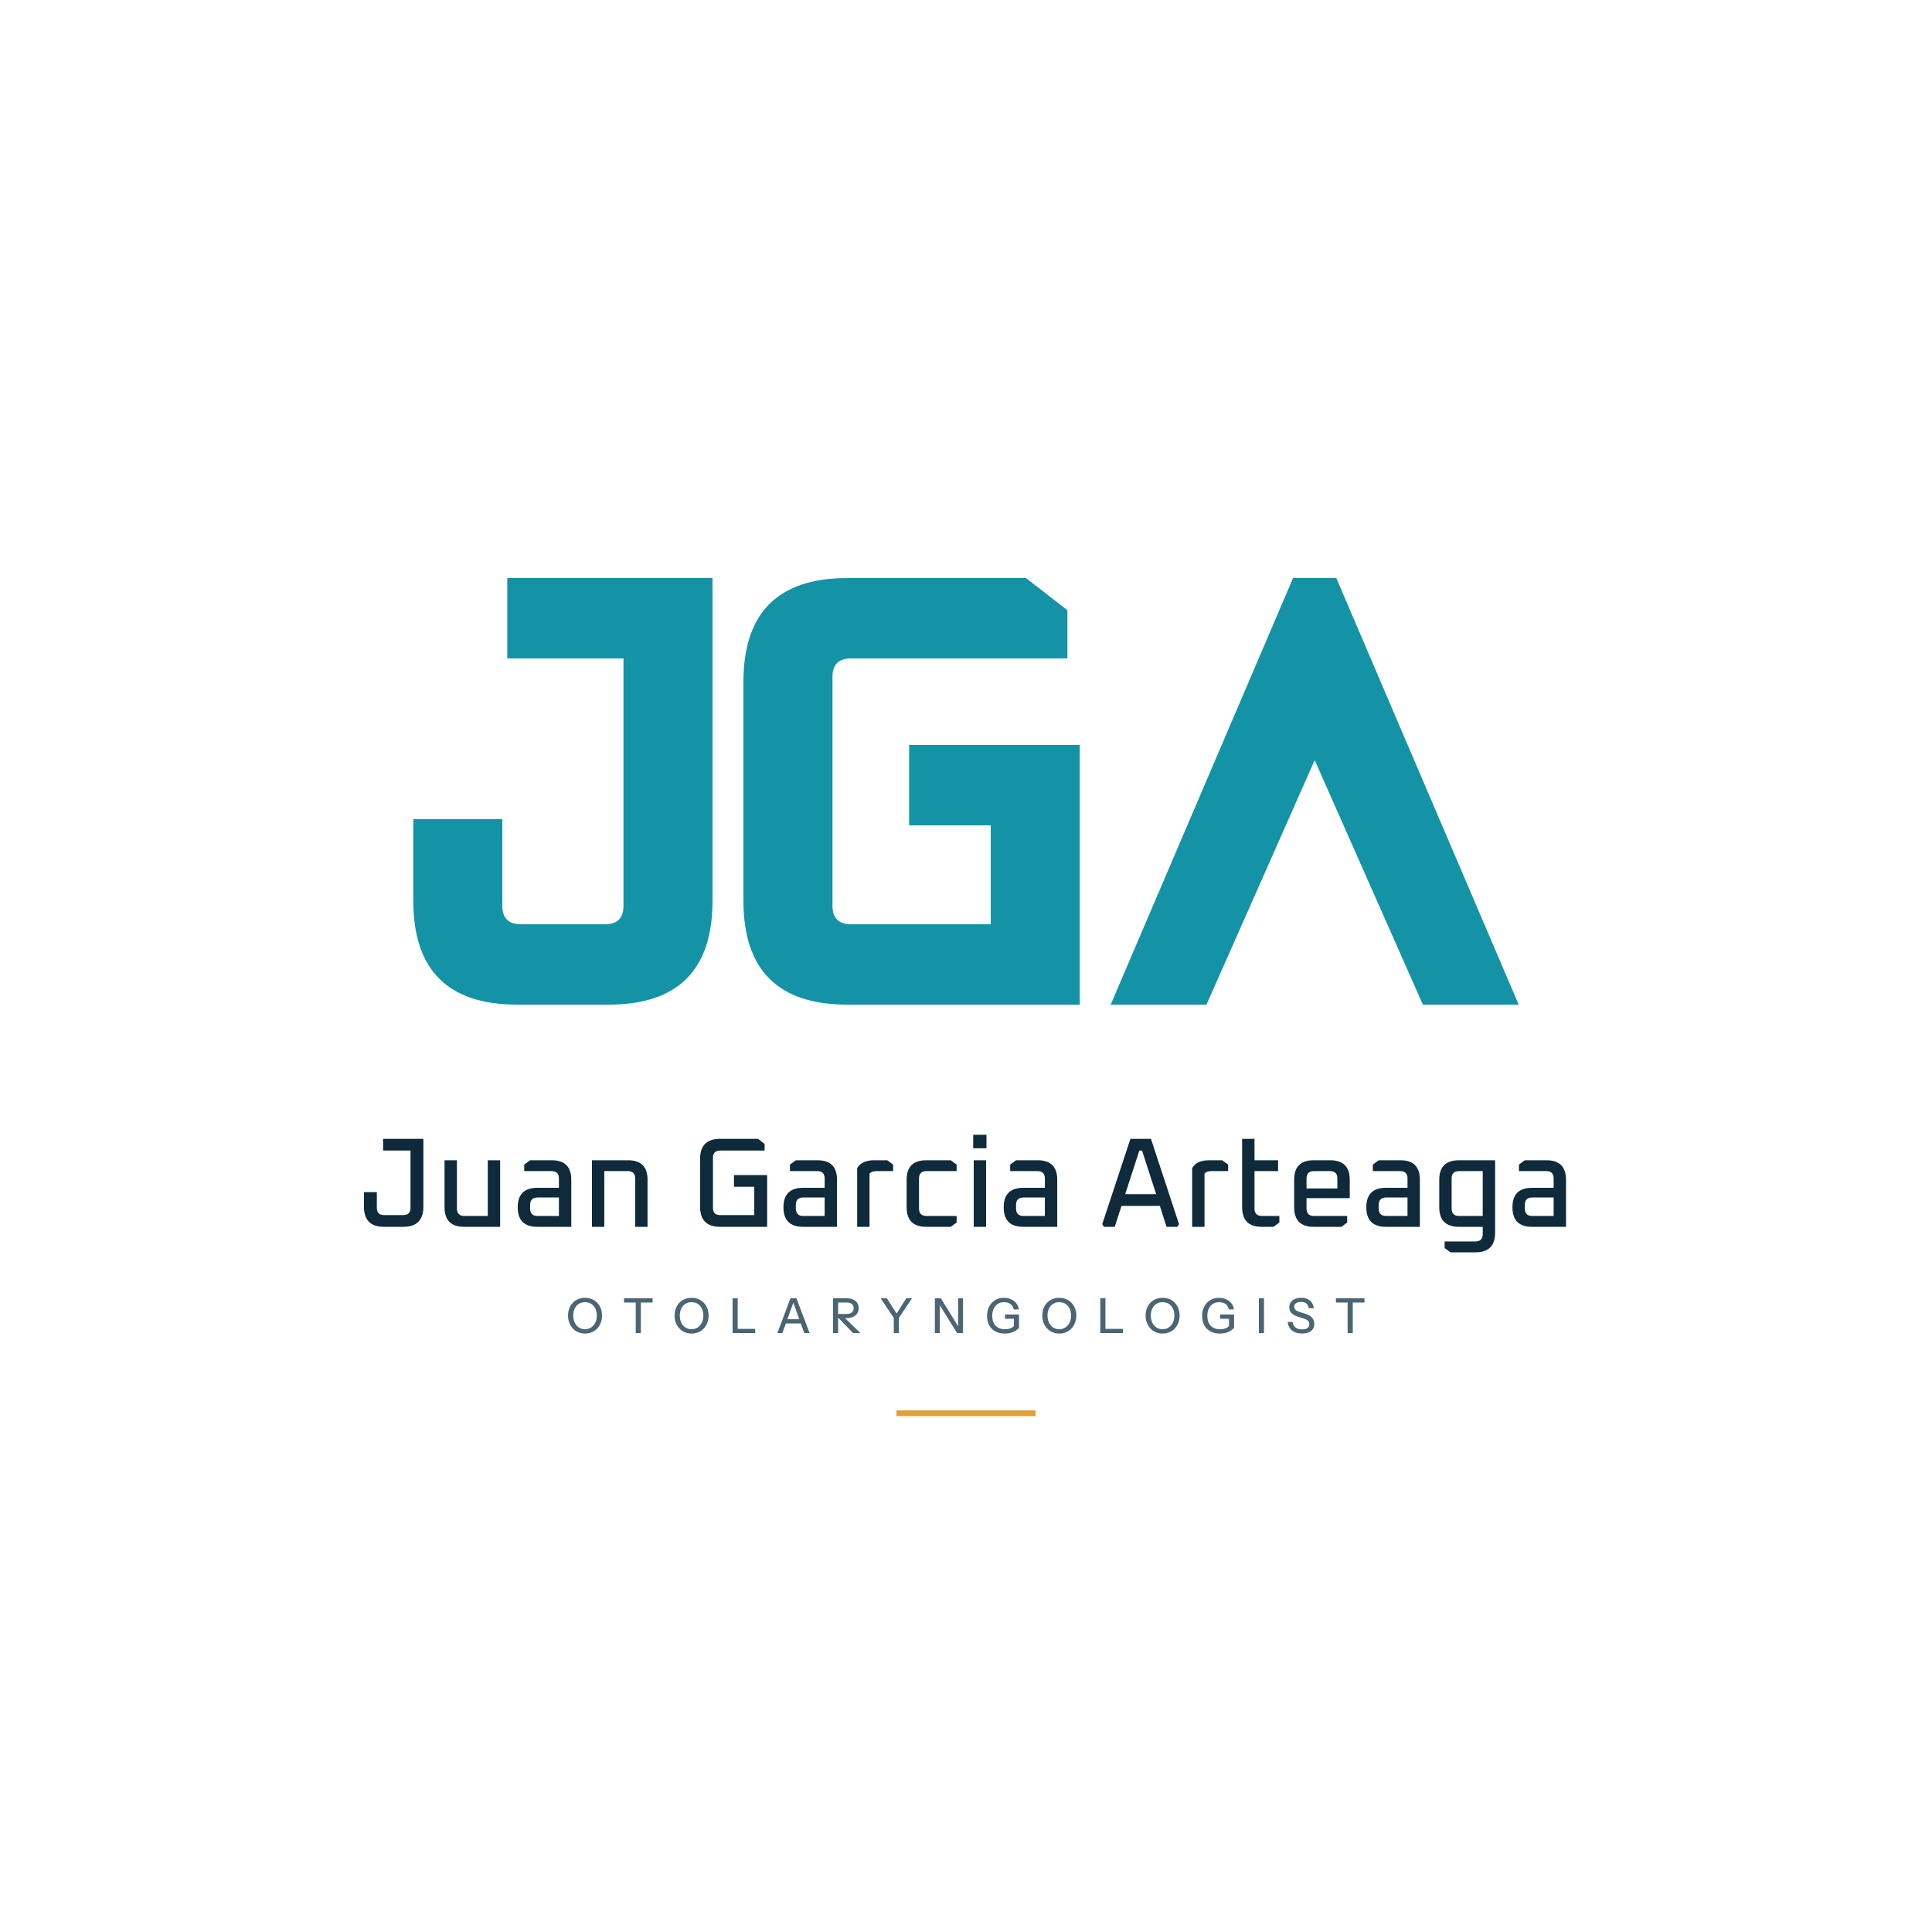
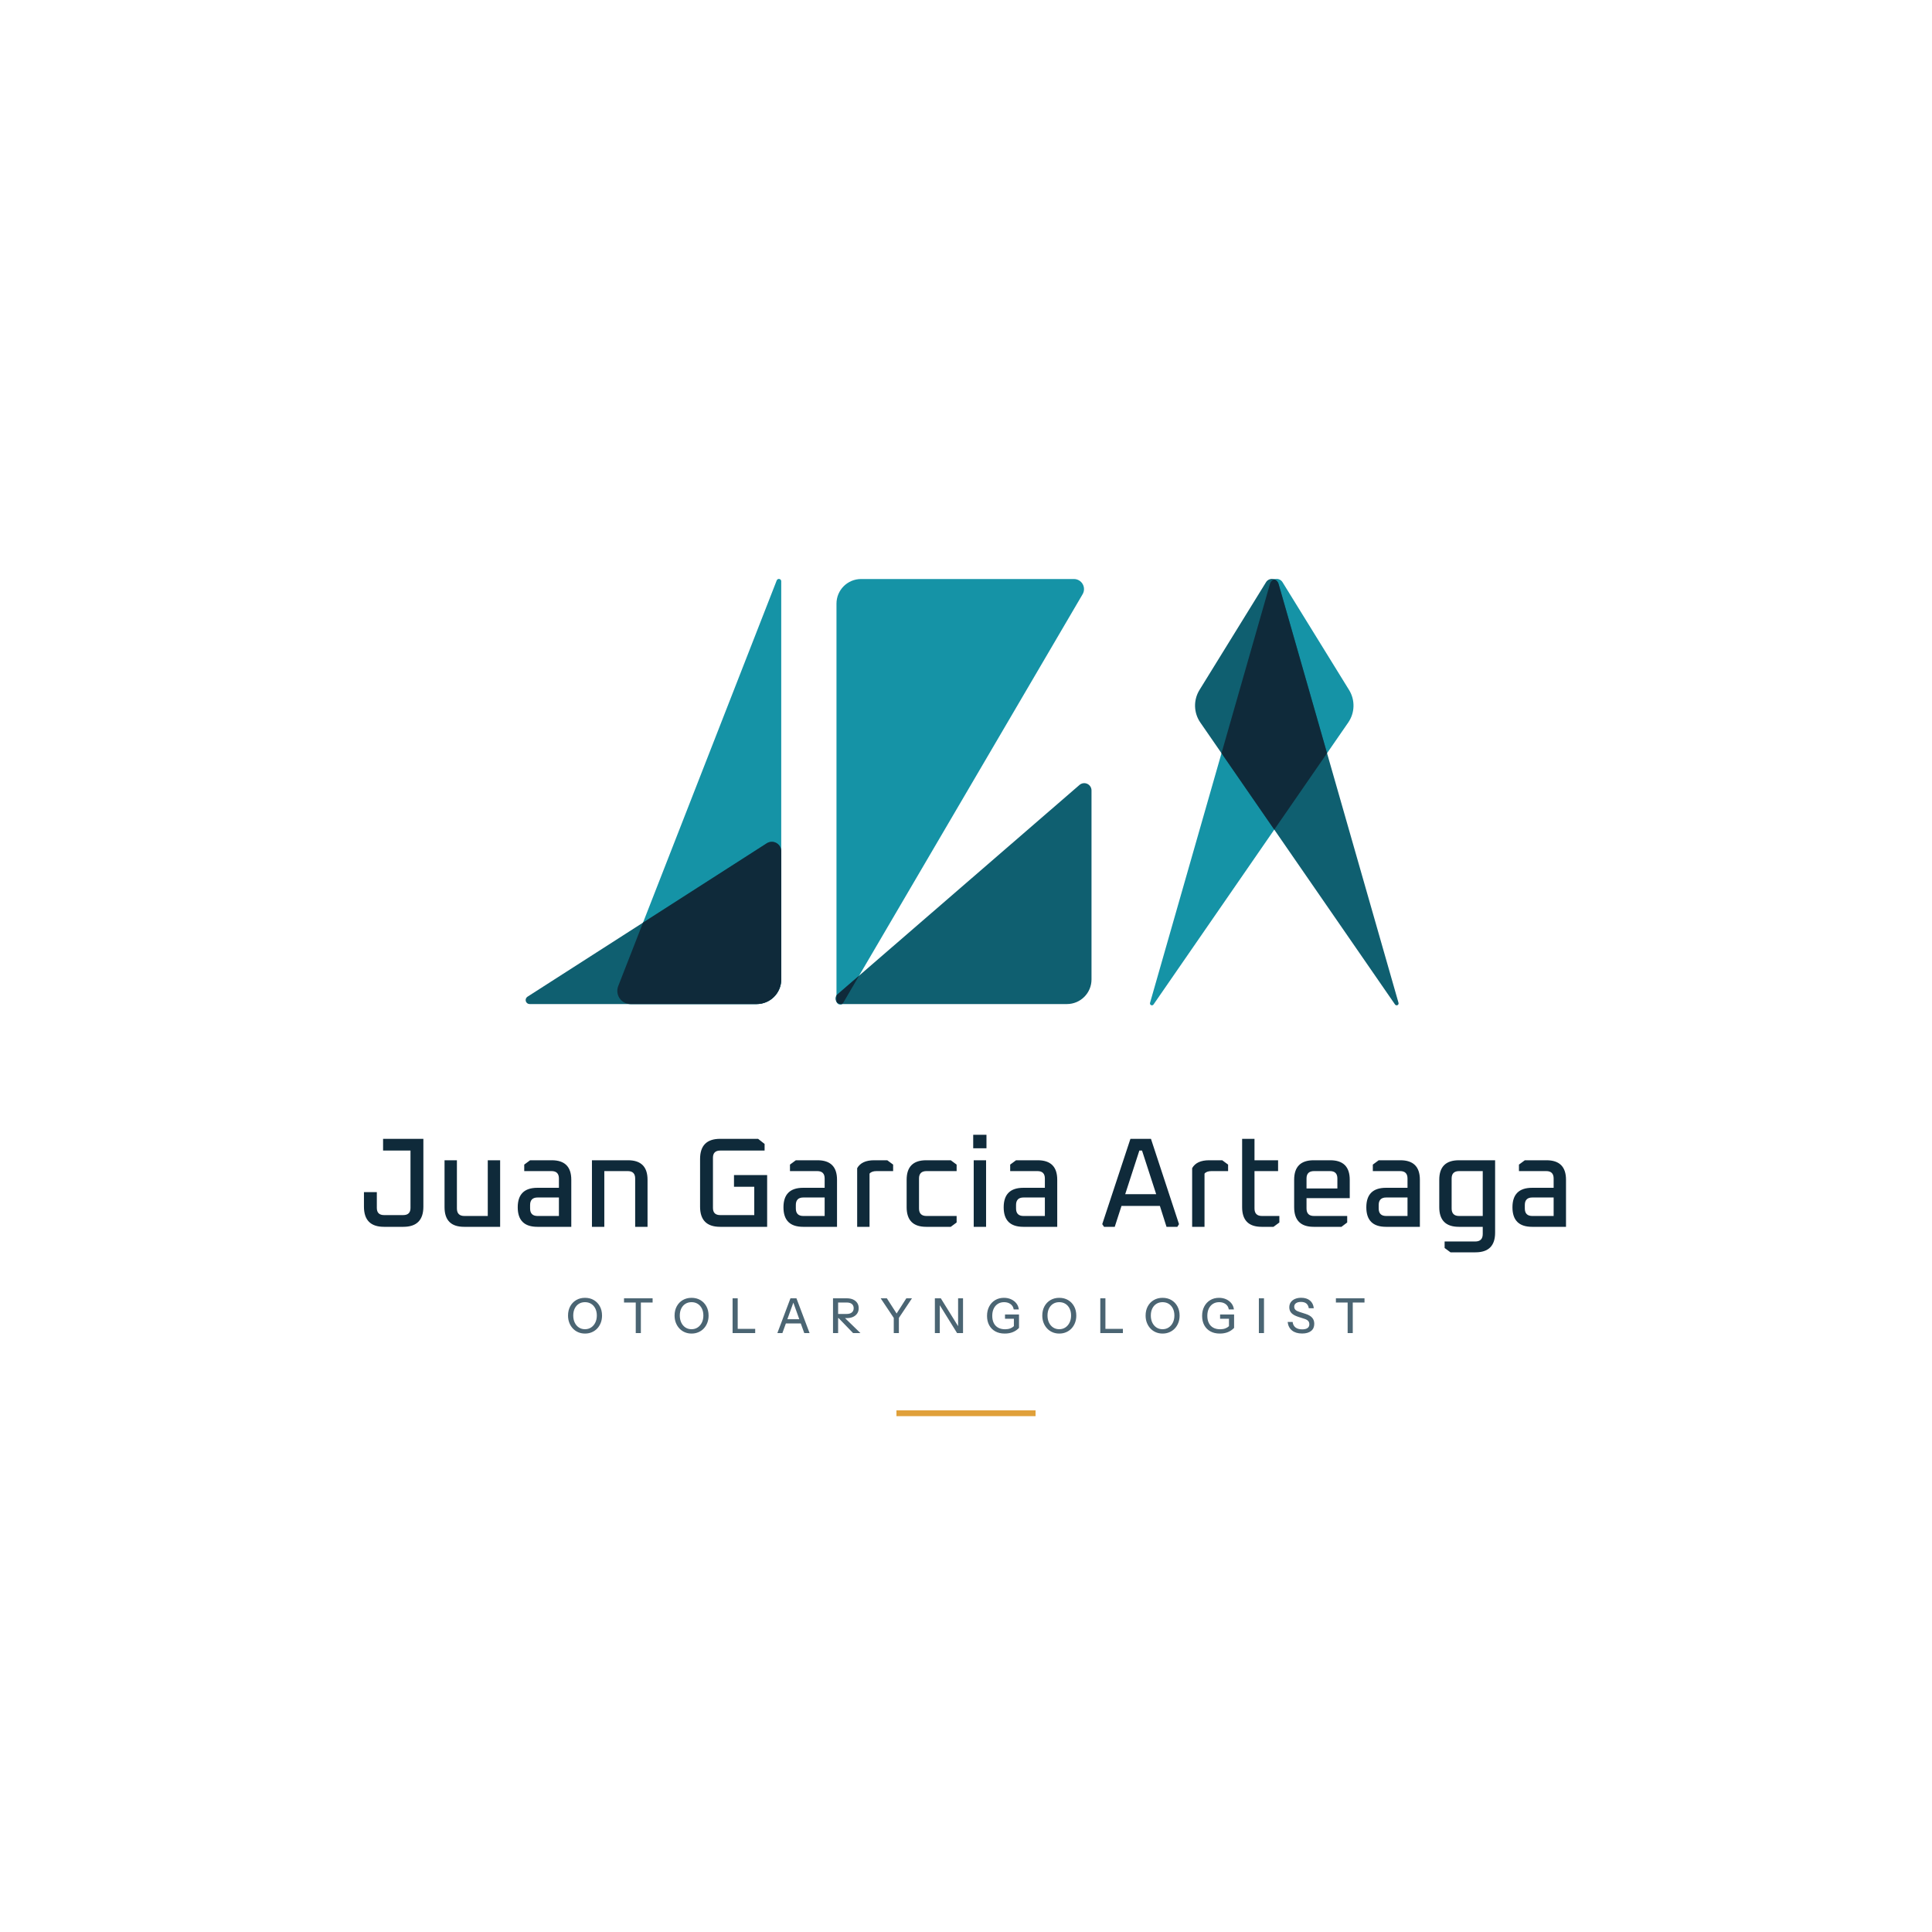
<svg xmlns="http://www.w3.org/2000/svg" viewBox="0 0 1000 1000" width="1000" height="1000">
  <rect width="100%" height="100%" fill="#ffffff" />
-   <path d="M213.92 466.24V424.0H260.0V468.8Q260.0 478.4 269.6 478.4H313.12Q322.72 478.4 322.72 468.8V340.8H262.56V299.2H368.8V466.24Q368.8 520.0 315.04 520.0H267.68Q213.92 520.0 213.92 466.24ZM384.8 466.24V352.96Q384.8 299.2 438.56 299.2H531.04L552.48 315.84V340.8H440.48Q430.88 340.8 430.88 350.4V468.8Q430.88 478.4 440.48 478.4H512.8V427.2H470.56V385.6H558.88V520.0H438.56Q384.8 520.0 384.8 466.24ZM574.88 520.00L669.28 299.20L691.68 299.20L786.08 520.00L736.48 520.00L680.48 393.44L624.48 520.00Z" fill="#1593a6" filter="none" />
+   <g id="jga" transform="translate(272.363 299.7) scale(2.2)">
+     <defs>
+       <clipPath id="jga-0">
+         <path d="M58.95 0.3A0.55 0.55 0 0 1 60 0.49L60 94.21A5.79 5.79 0 0 1 54.21 100L24.55 100A3.1 3.1 0 0 1 21.65 95.77Z" />
+       </clipPath>
+       <clipPath id="jga-1">
+         <path d="M73 5.79A5.79 5.79 0 0 1 78.79 0L128.86 0A2.37 2.37 0 0 1 130.91 3.57L74.59 99.69A0.85 0.85 0 0 1 73 99.26Z" />
+       </clipPath>
+       <clipPath id="jga-2">
+         <path d="M147.61 100.07A0.46 0.46 0 0 1 146.78 99.68L174.99 1.14A1.63 1.63 0 0 1 177.93 0.73L193.6 26.11A7 7 0 0 1 193.4 33.76Z" />
+       </clipPath>
+     </defs>
+     <path fill="#1593a6" d="M58.95 0.3A0.55 0.55 0 0 1 60 0.49L60 94.21A5.79 5.79 0 0 1 54.21 100L24.55 100A3.1 3.1 0 0 1 21.65 95.77Z" />
+     <path fill="#0f5f70" d="M0.3 98.27A0.94 0.94 0 0 0 0.8 100L54.21 100A5.79 5.79 0 0 0 60 94.21L60 64.05A2.21 2.21 0 0 0 56.59 62.18Z" />
+     <path fill="#0f2a3a" clip-path="url(#jga-0)" d="M0.3 98.27A0.94 0.94 0 0 0 0.8 100L54.21 100A5.79 5.79 0 0 0 60 94.21L60 64.05A2.21 2.21 0 0 0 56.59 62.18Z" />
+     <path fill="#1593a6" d="M73 5.79A5.79 5.79 0 0 1 78.79 0L128.86 0A2.37 2.37 0 0 1 130.91 3.57L74.59 99.69A0.85 0.85 0 0 1 73 99.26Z" />
+     <path fill="#0f5f70" d="M73.21 97.74A1.29 1.29 0 0 0 74.06 100L127.21 100A5.79 5.79 0 0 0 133 94.21L133 49.74A1.71 1.71 0 0 0 130.18 48.44Z" />
+     <path fill="#0f2a3a" clip-path="url(#jga-1)" d="M73.21 97.74A1.29 1.29 0 0 0 74.06 100L127.21 100A5.79 5.79 0 0 0 133 94.21L133 49.74A1.71 1.71 0 0 0 130.18 48.44Z" />
+     <path fill="#1593a6" d="M147.61 100.07A0.46 0.46 0 0 1 146.78 99.68L174.99 1.14A1.63 1.63 0 0 1 177.93 0.73L193.6 26.11A7 7 0 0 1 193.4 33.76Z" />
+     <path fill="#0f5f70" d="M204.39 100.07A0.46 0.46 0 0 0 205.22 99.68L177.01 1.14A1.63 1.63 0 0 0 174.07 0.73L158.4 26.11A7 7 0 0 0 158.6 33.76Z" />
+     <path fill="#0f2a3a" clip-path="url(#jga-2)" d="M204.39 100.07A0.46 0.46 0 0 0 205.22 99.68L177.01 1.14A1.63 1.63 0 0 0 174.07 0.73L158.4 26.11A7 7 0 0 0 158.6 33.76Z" />
+   </g>
  <path d="M188.381 624.572V617.048H195.047V625.232Q195.047 628.928 198.809 628.928H208.709Q212.471 628.928 212.471 625.232V595.532H198.281V589.46H219.137V624.572Q219.137 635.0 208.775 635.0H198.743Q188.381 635.0 188.381 624.572ZM230.093 624.836V600.548H236.495V625.496Q236.495 629.39 240.389 629.39H252.467V600.548H258.869V635.0H240.191Q230.093 635.0 230.093 624.836ZM278.141 635.0Q267.977 635.0 267.977 624.902Q267.977 614.804 278.141 614.804H289.295V609.986Q289.295 606.158 285.467 606.158H271.343V602.792L274.379 600.548H285.599Q295.697 600.548 295.697 610.646V635.0ZM274.379 625.496Q274.379 629.39 278.273 629.39H289.295V619.82H278.273Q274.379 619.82 274.379 623.714ZM306.389 635.0V600.548H325.067Q335.165 600.548 335.165 610.646V635.0H328.763V609.986Q328.763 606.158 324.935 606.158H312.791V635.0ZM362.357 624.572V599.888Q362.357 589.46 372.719 589.46H392.387L395.753 592.1V595.532H372.785Q369.023 595.532 369.023 599.228V625.232Q369.023 628.928 372.785 628.928H390.407V614.276H379.913V608.204H397.073V635.0H372.719Q362.357 635.0 362.357 624.572ZM415.685 635.0Q405.521 635.0 405.521 624.902Q405.521 614.804 415.685 614.804H426.839V609.986Q426.839 606.158 423.011 606.158H408.887V602.792L411.923 600.548H423.143Q433.241 600.548 433.241 610.646V635.0ZM411.923 625.496Q411.923 629.39 415.817 629.39H426.839V619.82H415.817Q411.923 619.82 411.923 623.714ZM443.669 635.0V604.64Q445.979 600.548 452.447 600.548H459.245L462.281 602.792V606.158H453.701Q451.127 606.158 450.071 607.478V635.0ZM469.277 624.836V610.646Q469.277 600.548 479.375 600.548H492.113L495.149 602.792V606.158H479.573Q475.679 606.158 475.679 609.986V625.496Q475.679 629.39 479.573 629.39H495.149V632.756L492.113 635.0H479.375Q469.277 635.0 469.277 624.836ZM503.729 594.344V587.348H510.593V594.344ZM503.993 635.0V600.548H510.395V635.0ZM529.667 635.0Q519.503 635.0 519.503 624.902Q519.503 614.804 529.667 614.804H540.821V609.986Q540.821 606.158 536.993 606.158H522.869V602.792L525.905 600.548H537.125Q547.223 600.548 547.223 610.646V635.0ZM525.905 625.496Q525.905 629.39 529.799 629.39H540.821V619.82H529.799Q525.905 619.82 525.905 623.714ZM570.521 633.614 585.107 589.46H595.733L610.253 633.614L609.395 635.0H603.785L600.353 624.176H580.487L576.989 635.0H571.445ZM582.401 618.104H598.439L591.113 595.532H589.727ZM617.051 635.0V604.64Q619.361 600.548 625.829 600.548H632.627L635.663 602.792V606.158H627.083Q624.509 606.158 623.453 607.478V635.0ZM642.923 624.836V589.46H649.325V600.548H661.535V606.158H649.325V625.496Q649.325 629.39 653.219 629.39H662.195V632.756L659.159 635.0H653.021Q642.923 635.0 642.923 624.836ZM669.851 624.836V610.646Q669.851 600.548 679.949 600.548H688.529Q698.627 600.548 698.627 610.646V620.15H676.253V625.496Q676.253 629.39 680.147 629.39H697.307V632.756L694.337 635.0H679.949Q669.851 635.0 669.851 624.836ZM676.253 615.134H692.225V609.986Q692.225 606.158 688.397 606.158H680.147Q676.253 606.158 676.253 609.986ZM717.371 635.0Q707.207 635.0 707.207 624.902Q707.207 614.804 717.371 614.804H728.525V609.986Q728.525 606.158 724.697 606.158H710.573V602.792L713.609 600.548H724.829Q734.927 600.548 734.927 610.646V635.0ZM713.609 625.496Q713.609 629.39 717.503 629.39H728.525V619.82H717.503Q713.609 619.82 713.609 623.714ZM744.959 624.836V610.646Q744.959 600.548 755.123 600.548H773.867V638.036Q773.867 648.2 763.703 648.2H750.767L747.731 645.956V642.59H763.571Q767.465 642.59 767.465 638.696V635.0H755.123Q744.959 635.0 744.959 624.836ZM751.361 625.496Q751.361 629.39 755.255 629.39H767.465V606.158H755.255Q751.361 606.158 751.361 609.986ZM793.007 635.0Q782.843 635.0 782.843 624.902Q782.843 614.804 793.007 614.804H804.161V609.986Q804.161 606.158 800.333 606.158H786.209V602.792L789.245 600.548H800.465Q810.563 600.548 810.563 610.646V635.0ZM789.245 625.496Q789.245 629.39 793.139 629.39H804.161V619.82H793.139Q789.245 619.82 789.245 623.714Z" fill="#0f2a3a" />
  <rect x="464.0" y="730" width="72" height="3" fill="#e0a03a" />
  <path d="M302.812 690.25Q300.887 690.25 299.288 689.562Q297.688 688.875 296.512 687.625Q295.337 686.375 294.675 684.675Q294.012 682.975 294.012 680.925Q294.012 678.225 295.137 676.15Q296.262 674.075 298.25 672.913Q300.238 671.75 302.788 671.75Q305.387 671.75 307.362 672.913Q309.337 674.075 310.475 676.15Q311.613 678.225 311.613 680.95Q311.613 682.975 310.95 684.688Q310.288 686.4 309.113 687.638Q307.938 688.875 306.325 689.562Q304.712 690.25 302.812 690.25ZM302.788 688.0Q304.587 688.0 305.962 687.087Q307.337 686.175 308.125 684.575Q308.913 682.975 308.913 680.9Q308.913 678.85 308.138 677.288Q307.363 675.725 305.988 674.862Q304.613 674.0 302.788 674.0Q300.962 674.0 299.6 674.862Q298.238 675.725 297.475 677.275Q296.712 678.825 296.712 680.9Q296.712 683.0 297.487 684.6Q298.262 686.2 299.625 687.1Q300.988 688.0 302.788 688.0ZM329.062 690.0V674.175H322.988V672.0H337.788V674.175H331.712V690.0ZM357.962 690.25Q356.037 690.25 354.438 689.562Q352.837 688.875 351.662 687.625Q350.487 686.375 349.825 684.675Q349.162 682.975 349.162 680.925Q349.162 678.225 350.287 676.15Q351.412 674.075 353.4 672.913Q355.387 671.75 357.938 671.75Q360.537 671.75 362.512 672.913Q364.487 674.075 365.625 676.15Q366.762 678.225 366.762 680.95Q366.762 682.975 366.1 684.688Q365.438 686.4 364.262 687.638Q363.087 688.875 361.475 689.562Q359.862 690.25 357.962 690.25ZM357.938 688.0Q359.737 688.0 361.112 687.087Q362.487 686.175 363.275 684.575Q364.062 682.975 364.062 680.9Q364.062 678.85 363.288 677.288Q362.512 675.725 361.137 674.862Q359.762 674.0 357.938 674.0Q356.112 674.0 354.75 674.862Q353.387 675.725 352.625 677.275Q351.862 678.825 351.862 680.9Q351.862 683.0 352.637 684.6Q353.412 686.2 354.775 687.1Q356.137 688.0 357.938 688.0ZM379.188 690.0V672.0H381.837V687.825H390.887V690.0ZM402.363 690.0 409.137 672.0H412.238L419.038 690.0H416.288L414.488 685.025H406.762L404.962 690.0ZM410.637 674.25 407.538 682.825H413.712ZM431.162 690.0V672.0H438.262Q440.212 672.0 441.587 672.638Q442.962 673.275 443.712 674.412Q444.462 675.55 444.462 677.1Q444.462 678.65 443.712 679.8Q442.962 680.95 441.587 681.6Q440.212 682.25 438.262 682.25H437.387L445.362 690.0H441.562L434.062 682.25H433.812V690.0ZM433.812 680.1H438.188Q439.987 680.1 440.925 679.312Q441.862 678.525 441.862 677.125Q441.862 675.725 440.938 674.95Q440.012 674.175 438.188 674.175H433.812ZM462.612 690.0V682.15L455.837 672.0H459.037L464.087 679.875L469.112 672.0H472.037L465.262 682.15V690.0ZM483.887 690.0V672.0H486.962L495.912 686.425V672.0H498.462V690.0H495.387L486.437 675.575V690.0ZM520.037 690.25Q517.212 690.25 515.162 689.112Q513.112 687.975 512 685.925Q510.887 683.875 510.887 681.1Q510.887 678.35 512 676.237Q513.112 674.125 515.087 672.938Q517.062 671.75 519.637 671.75Q521.688 671.75 523.35 672.513Q525.012 673.275 526.075 674.625Q527.137 675.975 527.337 677.75H524.688Q524.438 676.025 523.087 675.013Q521.737 674.0 519.712 674.0Q517.862 674.0 516.487 674.875Q515.112 675.75 514.35 677.325Q513.587 678.9 513.587 681.05Q513.587 683.225 514.362 684.788Q515.137 686.35 516.625 687.188Q518.112 688.025 520.212 688.025Q521.712 688.025 522.862 687.6Q523.962 687.2 524.787 686.425V682.575H520.188V680.375H527.438V687.325Q526.037 688.775 524.212 689.513Q522.387 690.25 520.037 690.25ZM548.287 690.25Q546.362 690.25 544.762 689.562Q543.162 688.875 541.987 687.625Q540.812 686.375 540.15 684.675Q539.487 682.975 539.487 680.925Q539.487 678.225 540.612 676.15Q541.737 674.075 543.725 672.913Q545.712 671.75 548.262 671.75Q550.862 671.75 552.837 672.913Q554.812 674.075 555.95 676.15Q557.087 678.225 557.087 680.95Q557.087 682.975 556.425 684.688Q555.762 686.4 554.587 687.638Q553.412 688.875 551.8 689.562Q550.187 690.25 548.287 690.25ZM548.262 688.0Q550.062 688.0 551.437 687.087Q552.812 686.175 553.6 684.575Q554.387 682.975 554.387 680.9Q554.387 678.85 553.612 677.288Q552.837 675.725 551.462 674.862Q550.087 674.0 548.262 674.0Q546.437 674.0 545.075 674.862Q543.712 675.725 542.95 677.275Q542.187 678.825 542.187 680.9Q542.187 683.0 542.962 684.6Q543.737 686.2 545.1 687.1Q546.462 688.0 548.262 688.0ZM569.512 690.0V672.0H572.162V687.825H581.212V690.0ZM601.762 690.25Q599.837 690.25 598.237 689.562Q596.637 688.875 595.462 687.625Q594.287 686.375 593.625 684.675Q592.962 682.975 592.962 680.925Q592.962 678.225 594.087 676.15Q595.212 674.075 597.2 672.913Q599.187 671.75 601.737 671.75Q604.337 671.75 606.312 672.913Q608.287 674.075 609.425 676.15Q610.562 678.225 610.562 680.95Q610.562 682.975 609.9 684.688Q609.237 686.4 608.062 687.638Q606.887 688.875 605.275 689.562Q603.662 690.25 601.762 690.25ZM601.737 688.0Q603.537 688.0 604.912 687.087Q606.287 686.175 607.075 684.575Q607.862 682.975 607.862 680.9Q607.862 678.85 607.087 677.288Q606.312 675.725 604.937 674.862Q603.562 674.0 601.737 674.0Q599.912 674.0 598.55 674.862Q597.187 675.725 596.425 677.275Q595.662 678.825 595.662 680.9Q595.662 683.0 596.438 684.6Q597.212 686.2 598.575 687.1Q599.937 688.0 601.737 688.0ZM631.362 690.25Q628.537 690.25 626.487 689.112Q624.437 687.975 623.325 685.925Q622.212 683.875 622.212 681.1Q622.212 678.35 623.325 676.237Q624.437 674.125 626.412 672.938Q628.387 671.75 630.962 671.75Q633.012 671.75 634.675 672.513Q636.337 673.275 637.4 674.625Q638.462 675.975 638.662 677.75H636.012Q635.762 676.025 634.412 675.013Q633.062 674.0 631.037 674.0Q629.187 674.0 627.812 674.875Q626.437 675.75 625.675 677.325Q624.912 678.9 624.912 681.05Q624.912 683.225 625.688 684.788Q626.462 686.35 627.95 687.188Q629.437 688.025 631.537 688.025Q633.037 688.025 634.187 687.6Q635.287 687.2 636.112 686.425V682.575H631.512V680.375H638.762V687.325Q637.362 688.775 635.537 689.513Q633.712 690.25 631.362 690.25ZM651.587 690.0V672.0H654.237V690.0ZM673.962 690.225Q670.712 690.225 668.763 688.675Q666.812 687.125 666.487 684.25H669.062Q669.288 686.125 670.562 687.1Q671.837 688.075 674.012 688.075Q675.837 688.075 676.775 687.4Q677.712 686.725 677.712 685.475Q677.712 684.35 677.087 683.688Q676.462 683.025 675.112 682.6L671.987 681.6Q669.587 680.825 668.462 679.65Q667.337 678.475 667.337 676.675Q667.337 675.15 668.1 674.05Q668.862 672.95 670.25 672.338Q671.637 671.725 673.487 671.725Q676.337 671.725 678.05 673.163Q679.762 674.6 680.012 677.15H677.438Q677.137 675.45 676.137 674.663Q675.137 673.875 673.387 673.875Q671.737 673.875 670.812 674.525Q669.887 675.175 669.887 676.35Q669.887 677.3 670.5 677.938Q671.112 678.575 672.538 679.025L675.812 680.075Q678.087 680.8 679.175 682.05Q680.262 683.3 680.262 685.2Q680.262 687.6 678.612 688.913Q676.962 690.225 673.962 690.225ZM697.538 690.0V674.175H691.462V672.0H706.263V674.175H700.188V690.0Z" fill="#4b6573" />
</svg>
